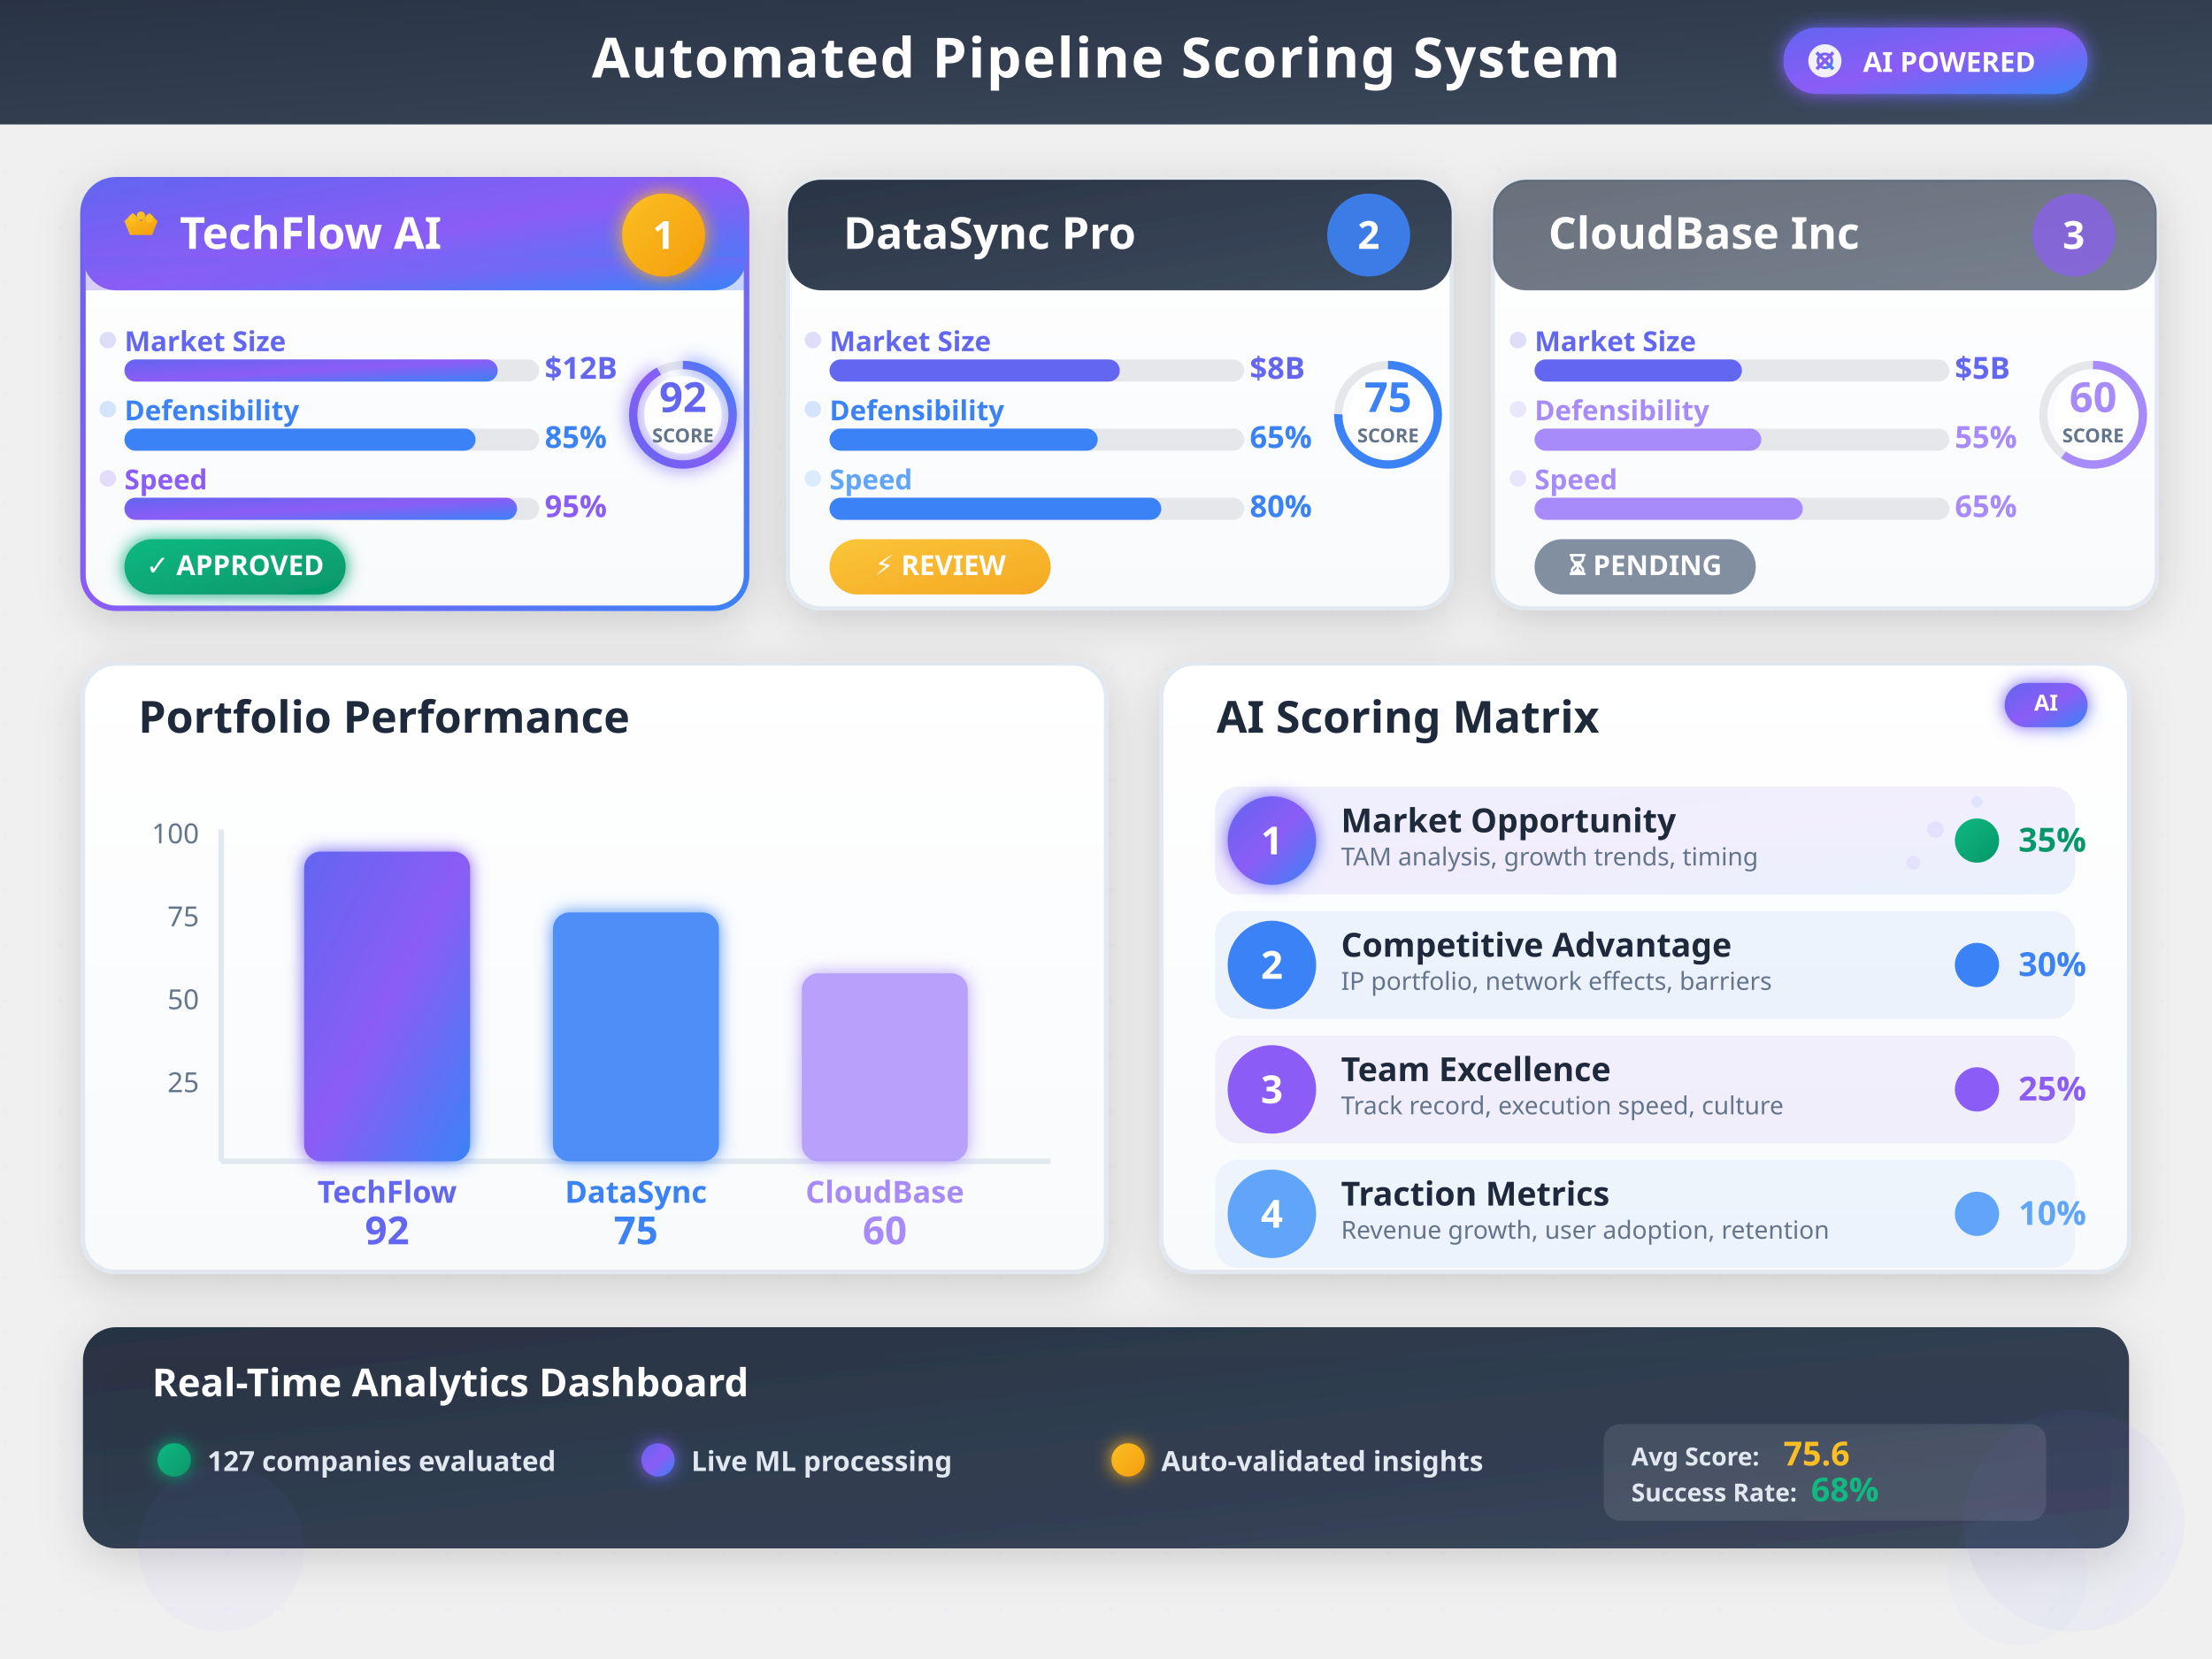
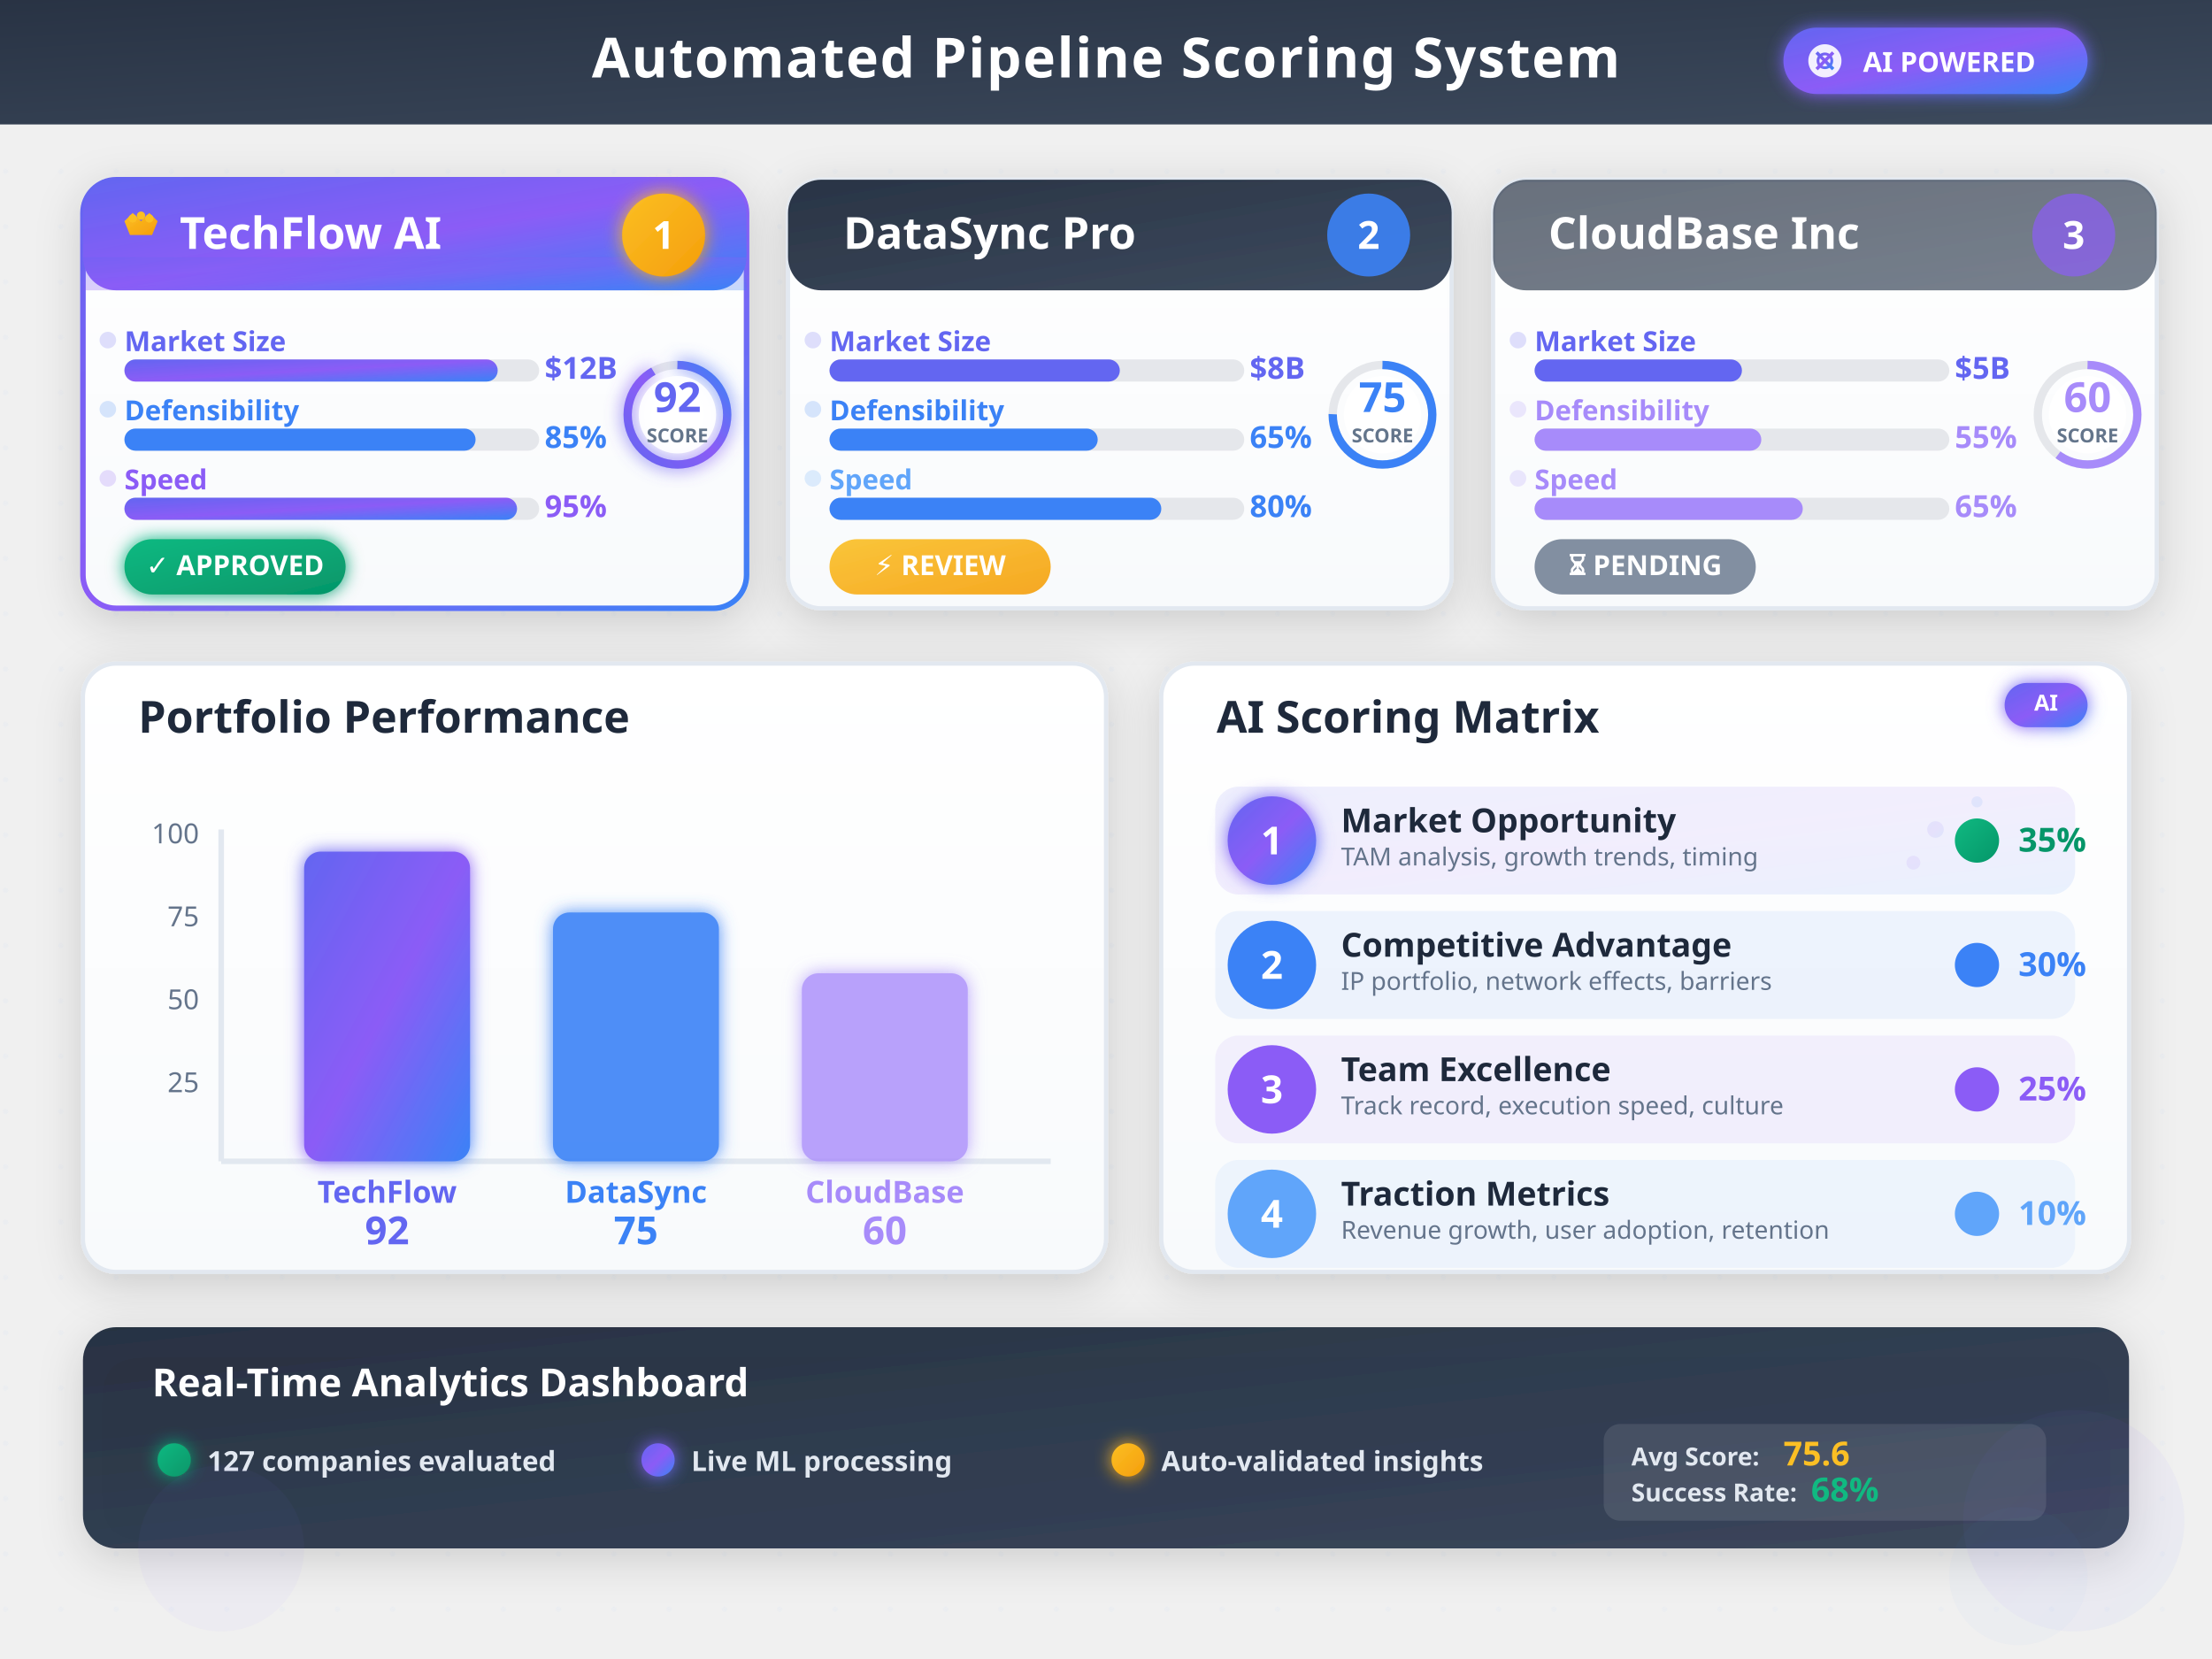
<svg xmlns="http://www.w3.org/2000/svg" width="800" height="600" viewBox="0 0 800 600" style="background: linear-gradient(135deg, #f8fafc 0%, #f1f5f9 100%);">
  <defs>
    <linearGradient id="purpleBlue" x1="0%" y1="0%" x2="100%" y2="100%">
      <stop offset="0%" style="stop-color:#6366f1;stop-opacity:1" />
      <stop offset="50%" style="stop-color:#8b5cf6;stop-opacity:1" />
      <stop offset="100%" style="stop-color:#3b82f6;stop-opacity:1" />
    </linearGradient>
    <linearGradient id="goldGradient" x1="0%" y1="0%" x2="100%" y2="100%">
      <stop offset="0%" style="stop-color:#fbbf24;stop-opacity:1" />
      <stop offset="100%" style="stop-color:#f59e0b;stop-opacity:1" />
    </linearGradient>
    <linearGradient id="greenGradient" x1="0%" y1="0%" x2="100%" y2="100%">
      <stop offset="0%" style="stop-color:#10b981;stop-opacity:1" />
      <stop offset="100%" style="stop-color:#059669;stop-opacity:1" />
    </linearGradient>
    <linearGradient id="cardGradient" x1="0%" y1="0%" x2="0%" y2="100%">
      <stop offset="0%" style="stop-color:#ffffff;stop-opacity:1" />
      <stop offset="100%" style="stop-color:#f8fafc;stop-opacity:1" />
    </linearGradient>
    <linearGradient id="headerGradient" x1="0%" y1="0%" x2="100%" y2="100%">
      <stop offset="0%" style="stop-color:#1e293b;stop-opacity:0.95" />
      <stop offset="100%" style="stop-color:#334155;stop-opacity:0.95" />
    </linearGradient>
    <filter id="cardShadow" x="-50%" y="-50%" width="200%" height="200%">
      <feGaussianBlur in="SourceAlpha" stdDeviation="8" />
      <feOffset dx="0" dy="4" result="offsetblur" />
      <feComponentTransfer>
        <feFuncA type="linear" slope="0.15" />
      </feComponentTransfer>
      <feMerge>
        <feMergeNode />
        <feMergeNode in="SourceGraphic" />
      </feMerge>
    </filter>
    <filter id="glowEffect" x="-50%" y="-50%" width="200%" height="200%">
      <feGaussianBlur in="SourceGraphic" stdDeviation="3" result="coloredBlur" />
      <feMerge>
        <feMergeNode in="coloredBlur" />
        <feMergeNode in="SourceGraphic" />
      </feMerge>
    </filter>
    <filter id="innerShadow" x="-50%" y="-50%" width="200%" height="200%">
      <feGaussianBlur in="SourceGraphic" stdDeviation="2" />
      <feOffset dx="0" dy="2" />
      <feComposite operator="over" />
    </filter>
    <pattern id="dots" x="0" y="0" width="20" height="20" patternUnits="userSpaceOnUse">
      <circle cx="2" cy="2" r="1" fill="#e2e8f0" opacity="0.3" />
    </pattern>
  </defs>
  <rect width="800" height="600" fill="url(#dots)" />
  <rect x="0" y="0" width="800" height="45" fill="url(#headerGradient)" />
  <text x="400" y="28" font-family="'Segoe UI', system-ui, -apple-system, sans-serif" font-size="20" font-weight="700" fill="white" text-anchor="middle" letter-spacing="0.5px">
    Automated Pipeline Scoring System
  </text>
  <g transform="translate(680, 22)">
    <rect x="-35" y="-12" width="110" height="24" rx="12" fill="url(#purpleBlue)" filter="url(#glowEffect)" />
    <circle cx="-20" cy="0" r="6" fill="white" opacity="0.9" />
    <path d="M -23,-3 L -17,3 M -23,3 L -17,-3" stroke="url(#purpleBlue)" stroke-width="1.2" fill="none" />
    <circle cx="-20" cy="0" r="2.5" fill="none" stroke="url(#purpleBlue)" stroke-width="1" />
    <text x="25" y="4" font-family="'Segoe UI', system-ui, sans-serif" font-size="10" font-weight="600" fill="white" text-anchor="middle">AI POWERED</text>
  </g>
  <g transform="translate(30, 65)" filter="url(#cardShadow)">
    <rect width="240" height="155" rx="12" fill="url(#cardGradient)" stroke="url(#purpleBlue)" stroke-width="2" />
    <rect width="240" height="40" rx="12" fill="url(#purpleBlue)" />
    <rect x="0" y="28" width="240" height="12" fill="url(#purpleBlue)" opacity="0.3" />
    <g transform="translate(15, 20)">
      <path d="M 0,-5 L 3,-8 L 6,-5 L 9,-8 L 12,-5 L 10,0 L 2,0 Z" fill="url(#goldGradient)" />
      <circle cx="3" cy="-6" r="1.5" fill="#fbbf24" />
      <circle cx="6" cy="-7" r="1.5" fill="#fbbf24" />
      <circle cx="9" cy="-6" r="1.5" fill="#fbbf24" />
    </g>
    <text x="35" y="25" font-family="'Segoe UI', system-ui, sans-serif" font-size="16" font-weight="700" fill="white">
      TechFlow AI
    </text>
    <g transform="translate(210, 20)">
      <circle cx="0" cy="0" r="15" fill="url(#goldGradient)" filter="url(#glowEffect)" />
      <text x="0" y="5" font-family="'Segoe UI', system-ui, sans-serif" font-size="14" font-weight="800" fill="white" text-anchor="middle">1</text>
    </g>
-     <g transform="translate(217, 85)">
+     <g transform="translate(215, 85)">
      <circle cx="0" cy="0" r="18" fill="none" stroke="#e5e7eb" stroke-width="3" />
      <circle cx="0" cy="0" r="18" fill="none" stroke="url(#purpleBlue)" stroke-width="3" stroke-dasharray="113" stroke-dashoffset="9" transform="rotate(-90)" filter="url(#glowEffect)" />
      <circle cx="0" cy="0" r="14" fill="white" opacity="0.9" />
      <text x="0" y="-1" font-family="'Segoe UI', system-ui, sans-serif" font-size="15" font-weight="800" fill="#6366f1" text-anchor="middle">92</text>
      <text x="0" y="10" font-family="'Segoe UI', system-ui, sans-serif" font-size="7" font-weight="600" fill="#64748b" text-anchor="middle">SCORE</text>
    </g>
    <g transform="translate(6, 55)">
      <circle cx="3" cy="3" r="3" fill="#6366f1" opacity="0.2" />
      <text x="9" y="7" font-family="'Segoe UI', system-ui, sans-serif" font-size="10" font-weight="600" fill="#6366f1">Market Size</text>
      <rect x="9" y="10" width="150" height="8" rx="4" fill="#e5e7eb" />
      <rect x="9" y="10" width="135" height="8" rx="4" fill="url(#purpleBlue)" />
      <text x="161" y="17" font-family="'Segoe UI', system-ui, sans-serif" font-size="11" font-weight="700" fill="#6366f1">$12B</text>
      <circle cx="3" cy="28" r="3" fill="#3b82f6" opacity="0.2" />
      <text x="9" y="32" font-family="'Segoe UI', system-ui, sans-serif" font-size="10" font-weight="600" fill="#3b82f6">Defensibility</text>
      <rect x="9" y="35" width="150" height="8" rx="4" fill="#e5e7eb" />
      <rect x="9" y="35" width="127" height="8" rx="4" fill="#3b82f6" />
      <text x="161" y="42" font-family="'Segoe UI', system-ui, sans-serif" font-size="11" font-weight="700" fill="#3b82f6">85%</text>
      <circle cx="3" cy="53" r="3" fill="#8b5cf6" opacity="0.2" />
      <text x="9" y="57" font-family="'Segoe UI', system-ui, sans-serif" font-size="10" font-weight="600" fill="#8b5cf6">Speed</text>
      <rect x="9" y="60" width="150" height="8" rx="4" fill="#e5e7eb" />
      <rect x="9" y="60" width="142" height="8" rx="4" fill="url(#purpleBlue)" />
      <text x="161" y="67" font-family="'Segoe UI', system-ui, sans-serif" font-size="11" font-weight="700" fill="#8b5cf6">95%</text>
    </g>
    <rect x="15" y="130" width="80" height="20" rx="10" fill="url(#greenGradient)" filter="url(#glowEffect)" />
    <text x="55" y="143" font-family="'Segoe UI', system-ui, sans-serif" font-size="10" font-weight="700" fill="white" text-anchor="middle">✓ APPROVED</text>
  </g>
  <g transform="translate(285, 65)" filter="url(#cardShadow)">
    <rect width="240" height="155" rx="12" fill="url(#cardGradient)" stroke="#e2e8f0" stroke-width="1.5" />
    <rect width="240" height="40" rx="12" fill="url(#headerGradient)" />
    <text x="20" y="25" font-family="'Segoe UI', system-ui, sans-serif" font-size="16" font-weight="600" fill="white">
      DataSync Pro
    </text>
    <g transform="translate(210, 20)">
      <circle cx="0" cy="0" r="15" fill="#3b82f6" opacity="0.9" />
      <text x="0" y="5" font-family="'Segoe UI', system-ui, sans-serif" font-size="14" font-weight="700" fill="white" text-anchor="middle">2</text>
    </g>
-     <g transform="translate(217, 85)">
+     <g transform="translate(215, 85)">
      <circle cx="0" cy="0" r="18" fill="none" stroke="#e5e7eb" stroke-width="3" />
      <circle cx="0" cy="0" r="18" fill="none" stroke="#3b82f6" stroke-width="3" stroke-dasharray="113" stroke-dashoffset="28" transform="rotate(-90)" />
      <circle cx="0" cy="0" r="14" fill="white" opacity="0.9" />
      <text x="0" y="-1" font-family="'Segoe UI', system-ui, sans-serif" font-size="15" font-weight="800" fill="#3b82f6" text-anchor="middle">75</text>
      <text x="0" y="10" font-family="'Segoe UI', system-ui, sans-serif" font-size="7" font-weight="600" fill="#64748b" text-anchor="middle">SCORE</text>
    </g>
    <g transform="translate(6, 55)">
      <circle cx="3" cy="3" r="3" fill="#6366f1" opacity="0.2" />
      <text x="9" y="7" font-family="'Segoe UI', system-ui, sans-serif" font-size="10" font-weight="600" fill="#6366f1">Market Size</text>
      <rect x="9" y="10" width="150" height="8" rx="4" fill="#e5e7eb" />
      <rect x="9" y="10" width="105" height="8" rx="4" fill="#6366f1" />
      <text x="161" y="17" font-family="'Segoe UI', system-ui, sans-serif" font-size="11" font-weight="700" fill="#6366f1">$8B</text>
      <circle cx="3" cy="28" r="3" fill="#3b82f6" opacity="0.2" />
      <text x="9" y="32" font-family="'Segoe UI', system-ui, sans-serif" font-size="10" font-weight="600" fill="#3b82f6">Defensibility</text>
      <rect x="9" y="35" width="150" height="8" rx="4" fill="#e5e7eb" />
      <rect x="9" y="35" width="97" height="8" rx="4" fill="#3b82f6" />
      <text x="161" y="42" font-family="'Segoe UI', system-ui, sans-serif" font-size="11" font-weight="700" fill="#3b82f6">65%</text>
      <circle cx="3" cy="53" r="3" fill="#60a5fa" opacity="0.2" />
      <text x="9" y="57" font-family="'Segoe UI', system-ui, sans-serif" font-size="10" font-weight="600" fill="#60a5fa">Speed</text>
      <rect x="9" y="60" width="150" height="8" rx="4" fill="#e5e7eb" />
      <rect x="9" y="60" width="120" height="8" rx="4" fill="#3b82f6" />
      <text x="161" y="67" font-family="'Segoe UI', system-ui, sans-serif" font-size="11" font-weight="700" fill="#3b82f6">80%</text>
    </g>
    <rect x="15" y="130" width="80" height="20" rx="10" fill="url(#goldGradient)" opacity="0.9" />
    <text x="55" y="143" font-family="'Segoe UI', system-ui, sans-serif" font-size="10" font-weight="700" fill="white" text-anchor="middle">⚡ REVIEW</text>
  </g>
  <g transform="translate(540, 65)" filter="url(#cardShadow)">
    <rect width="240" height="155" rx="12" fill="url(#cardGradient)" stroke="#e2e8f0" stroke-width="1.5" />
    <rect width="240" height="40" rx="12" fill="url(#headerGradient)" opacity="0.7" />
    <text x="20" y="25" font-family="'Segoe UI', system-ui, sans-serif" font-size="16" font-weight="600" fill="white">
      CloudBase Inc
    </text>
    <g transform="translate(210, 20)">
      <circle cx="0" cy="0" r="15" fill="#8b5cf6" opacity="0.7" />
      <text x="0" y="5" font-family="'Segoe UI', system-ui, sans-serif" font-size="14" font-weight="700" fill="white" text-anchor="middle">3</text>
    </g>
-     <g transform="translate(217, 85)">
+     <g transform="translate(215, 85)">
      <circle cx="0" cy="0" r="18" fill="none" stroke="#e5e7eb" stroke-width="3" />
      <circle cx="0" cy="0" r="18" fill="none" stroke="#a78bfa" stroke-width="3" stroke-dasharray="113" stroke-dashoffset="45" transform="rotate(-90)" />
      <circle cx="0" cy="0" r="14" fill="white" opacity="0.9" />
      <text x="0" y="-1" font-family="'Segoe UI', system-ui, sans-serif" font-size="15" font-weight="800" fill="#a78bfa" text-anchor="middle">60</text>
      <text x="0" y="10" font-family="'Segoe UI', system-ui, sans-serif" font-size="7" font-weight="600" fill="#64748b" text-anchor="middle">SCORE</text>
    </g>
    <g transform="translate(6, 55)">
      <circle cx="3" cy="3" r="3" fill="#6366f1" opacity="0.2" />
      <text x="9" y="7" font-family="'Segoe UI', system-ui, sans-serif" font-size="10" font-weight="600" fill="#6366f1">Market Size</text>
      <rect x="9" y="10" width="150" height="8" rx="4" fill="#e5e7eb" />
      <rect x="9" y="10" width="75" height="8" rx="4" fill="#6366f1" />
      <text x="161" y="17" font-family="'Segoe UI', system-ui, sans-serif" font-size="11" font-weight="700" fill="#6366f1">$5B</text>
      <circle cx="3" cy="28" r="3" fill="#a78bfa" opacity="0.2" />
      <text x="9" y="32" font-family="'Segoe UI', system-ui, sans-serif" font-size="10" font-weight="600" fill="#a78bfa">Defensibility</text>
      <rect x="9" y="35" width="150" height="8" rx="4" fill="#e5e7eb" />
      <rect x="9" y="35" width="82" height="8" rx="4" fill="#a78bfa" />
      <text x="161" y="42" font-family="'Segoe UI', system-ui, sans-serif" font-size="11" font-weight="700" fill="#a78bfa">55%</text>
      <circle cx="3" cy="53" r="3" fill="#a78bfa" opacity="0.2" />
      <text x="9" y="57" font-family="'Segoe UI', system-ui, sans-serif" font-size="10" font-weight="600" fill="#a78bfa">Speed</text>
      <rect x="9" y="60" width="150" height="8" rx="4" fill="#e5e7eb" />
      <rect x="9" y="60" width="97" height="8" rx="4" fill="#a78bfa" />
      <text x="161" y="67" font-family="'Segoe UI', system-ui, sans-serif" font-size="11" font-weight="700" fill="#a78bfa">65%</text>
    </g>
    <rect x="15" y="130" width="80" height="20" rx="10" fill="#64748b" opacity="0.8" />
    <text x="55" y="143" font-family="'Segoe UI', system-ui, sans-serif" font-size="10" font-weight="700" fill="white" text-anchor="middle">⏳ PENDING</text>
  </g>
  <g transform="translate(30, 240)">
    <rect width="370" height="220" rx="12" fill="url(#cardGradient)" stroke="#e2e8f0" stroke-width="1.5" filter="url(#cardShadow)" />
    <text x="20" y="25" font-family="'Segoe UI', system-ui, sans-serif" font-size="16" font-weight="700" fill="#1e293b">
      Portfolio Performance
    </text>
    <line x1="50" y1="180" x2="350" y2="180" stroke="#e2e8f0" stroke-width="2" />
    <line x1="50" y1="60" x2="50" y2="180" stroke="#e2e8f0" stroke-width="2" />
    <text x="42" y="65" font-family="'Segoe UI', system-ui, sans-serif" font-size="10" fill="#64748b" text-anchor="end">100</text>
    <text x="42" y="95" font-family="'Segoe UI', system-ui, sans-serif" font-size="10" fill="#64748b" text-anchor="end">75</text>
    <text x="42" y="125" font-family="'Segoe UI', system-ui, sans-serif" font-size="10" fill="#64748b" text-anchor="end">50</text>
    <text x="42" y="155" font-family="'Segoe UI', system-ui, sans-serif" font-size="10" fill="#64748b" text-anchor="end">25</text>
    <rect x="80" y="68" width="60" height="112" rx="6" fill="url(#purpleBlue)" filter="url(#glowEffect)" />
    <text x="110" y="195" font-family="'Segoe UI', system-ui, sans-serif" font-size="11" font-weight="600" fill="#6366f1" text-anchor="middle">TechFlow</text>
    <text x="110" y="210" font-family="'Segoe UI', system-ui, sans-serif" font-size="14" font-weight="800" fill="#6366f1" text-anchor="middle">92</text>
    <rect x="170" y="90" width="60" height="90" rx="6" fill="#3b82f6" opacity="0.9" filter="url(#glowEffect)" />
    <text x="200" y="195" font-family="'Segoe UI', system-ui, sans-serif" font-size="11" font-weight="600" fill="#3b82f6" text-anchor="middle">DataSync</text>
    <text x="200" y="210" font-family="'Segoe UI', system-ui, sans-serif" font-size="14" font-weight="800" fill="#3b82f6" text-anchor="middle">75</text>
    <rect x="260" y="112" width="60" height="68" rx="6" fill="#a78bfa" opacity="0.8" filter="url(#glowEffect)" />
    <text x="290" y="195" font-family="'Segoe UI', system-ui, sans-serif" font-size="11" font-weight="600" fill="#a78bfa" text-anchor="middle">CloudBase</text>
    <text x="290" y="210" font-family="'Segoe UI', system-ui, sans-serif" font-size="14" font-weight="800" fill="#a78bfa" text-anchor="middle">60</text>
  </g>
  <g transform="translate(420, 240)">
    <rect width="350" height="220" rx="12" fill="url(#cardGradient)" stroke="#e2e8f0" stroke-width="1.5" filter="url(#cardShadow)" />
    <text x="20" y="25" font-family="'Segoe UI', system-ui, sans-serif" font-size="16" font-weight="700" fill="#1e293b">
      AI Scoring Matrix
    </text>
    <g transform="translate(320, 15)">
      <rect x="-15" y="-8" width="30" height="16" rx="8" fill="url(#purpleBlue)" filter="url(#glowEffect)" />
      <text x="0" y="2" font-family="'Segoe UI', system-ui, sans-serif" font-size="8" font-weight="600" fill="white" text-anchor="middle">AI</text>
    </g>
    <g transform="translate(20, 45)">
      <rect x="0" y="0" width="310" height="38" rx="8" fill="url(#purpleBlue)" opacity="0.1" stroke="url(#purpleBlue)" stroke-width="1" />
      <circle cx="20" cy="19" r="16" fill="url(#purpleBlue)" filter="url(#glowEffect)" />
      <text x="20" y="24" font-family="'Segoe UI', system-ui, sans-serif" font-size="14" font-weight="800" fill="white" text-anchor="middle">1</text>
      <text x="45" y="16" font-family="'Segoe UI', system-ui, sans-serif" font-size="12" font-weight="700" fill="#1e293b">Market Opportunity</text>
      <text x="45" y="28" font-family="'Segoe UI', system-ui, sans-serif" font-size="9" fill="#64748b">TAM analysis, growth trends, timing</text>
      <circle cx="275" cy="19" r="8" fill="url(#greenGradient)" />
      <text x="290" y="23" font-family="'Segoe UI', system-ui, sans-serif" font-size="12" font-weight="800" fill="#059669">35%</text>
      <rect x="0" y="45" width="310" height="38" rx="8" fill="#3b82f6" opacity="0.08" stroke="#3b82f6" stroke-width="1" />
      <circle cx="20" cy="64" r="16" fill="#3b82f6" />
      <text x="20" y="69" font-family="'Segoe UI', system-ui, sans-serif" font-size="14" font-weight="800" fill="white" text-anchor="middle">2</text>
      <text x="45" y="61" font-family="'Segoe UI', system-ui, sans-serif" font-size="12" font-weight="700" fill="#1e293b">Competitive Advantage</text>
      <text x="45" y="73" font-family="'Segoe UI', system-ui, sans-serif" font-size="9" fill="#64748b">IP portfolio, network effects, barriers</text>
      <circle cx="275" cy="64" r="8" fill="#3b82f6" />
      <text x="290" y="68" font-family="'Segoe UI', system-ui, sans-serif" font-size="12" font-weight="800" fill="#3b82f6">30%</text>
      <rect x="0" y="90" width="310" height="38" rx="8" fill="#8b5cf6" opacity="0.08" stroke="#8b5cf6" stroke-width="1" />
      <circle cx="20" cy="109" r="16" fill="#8b5cf6" />
      <text x="20" y="114" font-family="'Segoe UI', system-ui, sans-serif" font-size="14" font-weight="800" fill="white" text-anchor="middle">3</text>
      <text x="45" y="106" font-family="'Segoe UI', system-ui, sans-serif" font-size="12" font-weight="700" fill="#1e293b">Team Excellence</text>
      <text x="45" y="118" font-family="'Segoe UI', system-ui, sans-serif" font-size="9" fill="#64748b">Track record, execution speed, culture</text>
      <circle cx="275" cy="109" r="8" fill="#8b5cf6" />
      <text x="290" y="113" font-family="'Segoe UI', system-ui, sans-serif" font-size="12" font-weight="800" fill="#8b5cf6">25%</text>
      <rect x="0" y="135" width="310" height="38" rx="8" fill="#60a5fa" opacity="0.08" stroke="#60a5fa" stroke-width="1" />
      <circle cx="20" cy="154" r="16" fill="#60a5fa" />
      <text x="20" y="159" font-family="'Segoe UI', system-ui, sans-serif" font-size="14" font-weight="800" fill="white" text-anchor="middle">4</text>
      <text x="45" y="151" font-family="'Segoe UI', system-ui, sans-serif" font-size="12" font-weight="700" fill="#1e293b">Traction Metrics</text>
      <text x="45" y="163" font-family="'Segoe UI', system-ui, sans-serif" font-size="9" fill="#64748b">Revenue growth, user adoption, retention</text>
      <circle cx="275" cy="154" r="8" fill="#60a5fa" />
      <text x="290" y="158" font-family="'Segoe UI', system-ui, sans-serif" font-size="12" font-weight="800" fill="#60a5fa">10%</text>
    </g>
  </g>
  <g transform="translate(30, 480)">
    <rect x="0" y="0" width="740" height="80" rx="12" fill="url(#headerGradient)" filter="url(#cardShadow)" />
    <text x="25" y="25" font-family="'Segoe UI', system-ui, sans-serif" font-size="14" font-weight="700" fill="white">
      Real-Time Analytics Dashboard
    </text>
    <g transform="translate(25, 40)">
      <circle cx="8" cy="8" r="6" fill="url(#greenGradient)" filter="url(#glowEffect)" />
      <text x="20" y="12" font-family="'Segoe UI', system-ui, sans-serif" font-size="10" font-weight="600" fill="#e2e8f0">127 companies evaluated</text>
    </g>
    <g transform="translate(200, 40)">
      <circle cx="8" cy="8" r="6" fill="url(#purpleBlue)" filter="url(#glowEffect)" />
      <text x="20" y="12" font-family="'Segoe UI', system-ui, sans-serif" font-size="10" font-weight="600" fill="#e2e8f0">Live ML processing</text>
    </g>
    <g transform="translate(370, 40)">
      <circle cx="8" cy="8" r="6" fill="url(#goldGradient)" filter="url(#glowEffect)" />
      <text x="20" y="12" font-family="'Segoe UI', system-ui, sans-serif" font-size="10" font-weight="600" fill="#e2e8f0">Auto-validated insights</text>
    </g>
    <g transform="translate(550, 35)">
      <rect x="0" y="0" width="160" height="35" rx="6" fill="white" opacity="0.1" />
      <text x="10" y="15" font-family="'Segoe UI', system-ui, sans-serif" font-size="9" font-weight="600" fill="#e2e8f0">Avg Score: </text>
      <text x="65" y="15" font-family="'Segoe UI', system-ui, sans-serif" font-size="12" font-weight="800" fill="#fbbf24">75.6</text>
      <text x="10" y="28" font-family="'Segoe UI', system-ui, sans-serif" font-size="9" font-weight="600" fill="#e2e8f0">Success Rate: </text>
      <text x="75" y="28" font-family="'Segoe UI', system-ui, sans-serif" font-size="12" font-weight="800" fill="#10b981">68%</text>
    </g>
  </g>
  <circle cx="750" cy="550" r="40" fill="url(#purpleBlue)" opacity="0.05" />
  <circle cx="730" cy="570" r="25" fill="#3b82f6" opacity="0.03" />
  <circle cx="80" cy="560" r="30" fill="#8b5cf6" opacity="0.04" />
  <g transform="translate(700, 300)" opacity="0.1">
    <circle cx="0" cy="0" r="3" fill="url(#purpleBlue)" />
    <circle cx="15" cy="-10" r="2" fill="#3b82f6" />
    <circle cx="-8" cy="12" r="2.5" fill="#8b5cf6" />
  </g>
</svg>
